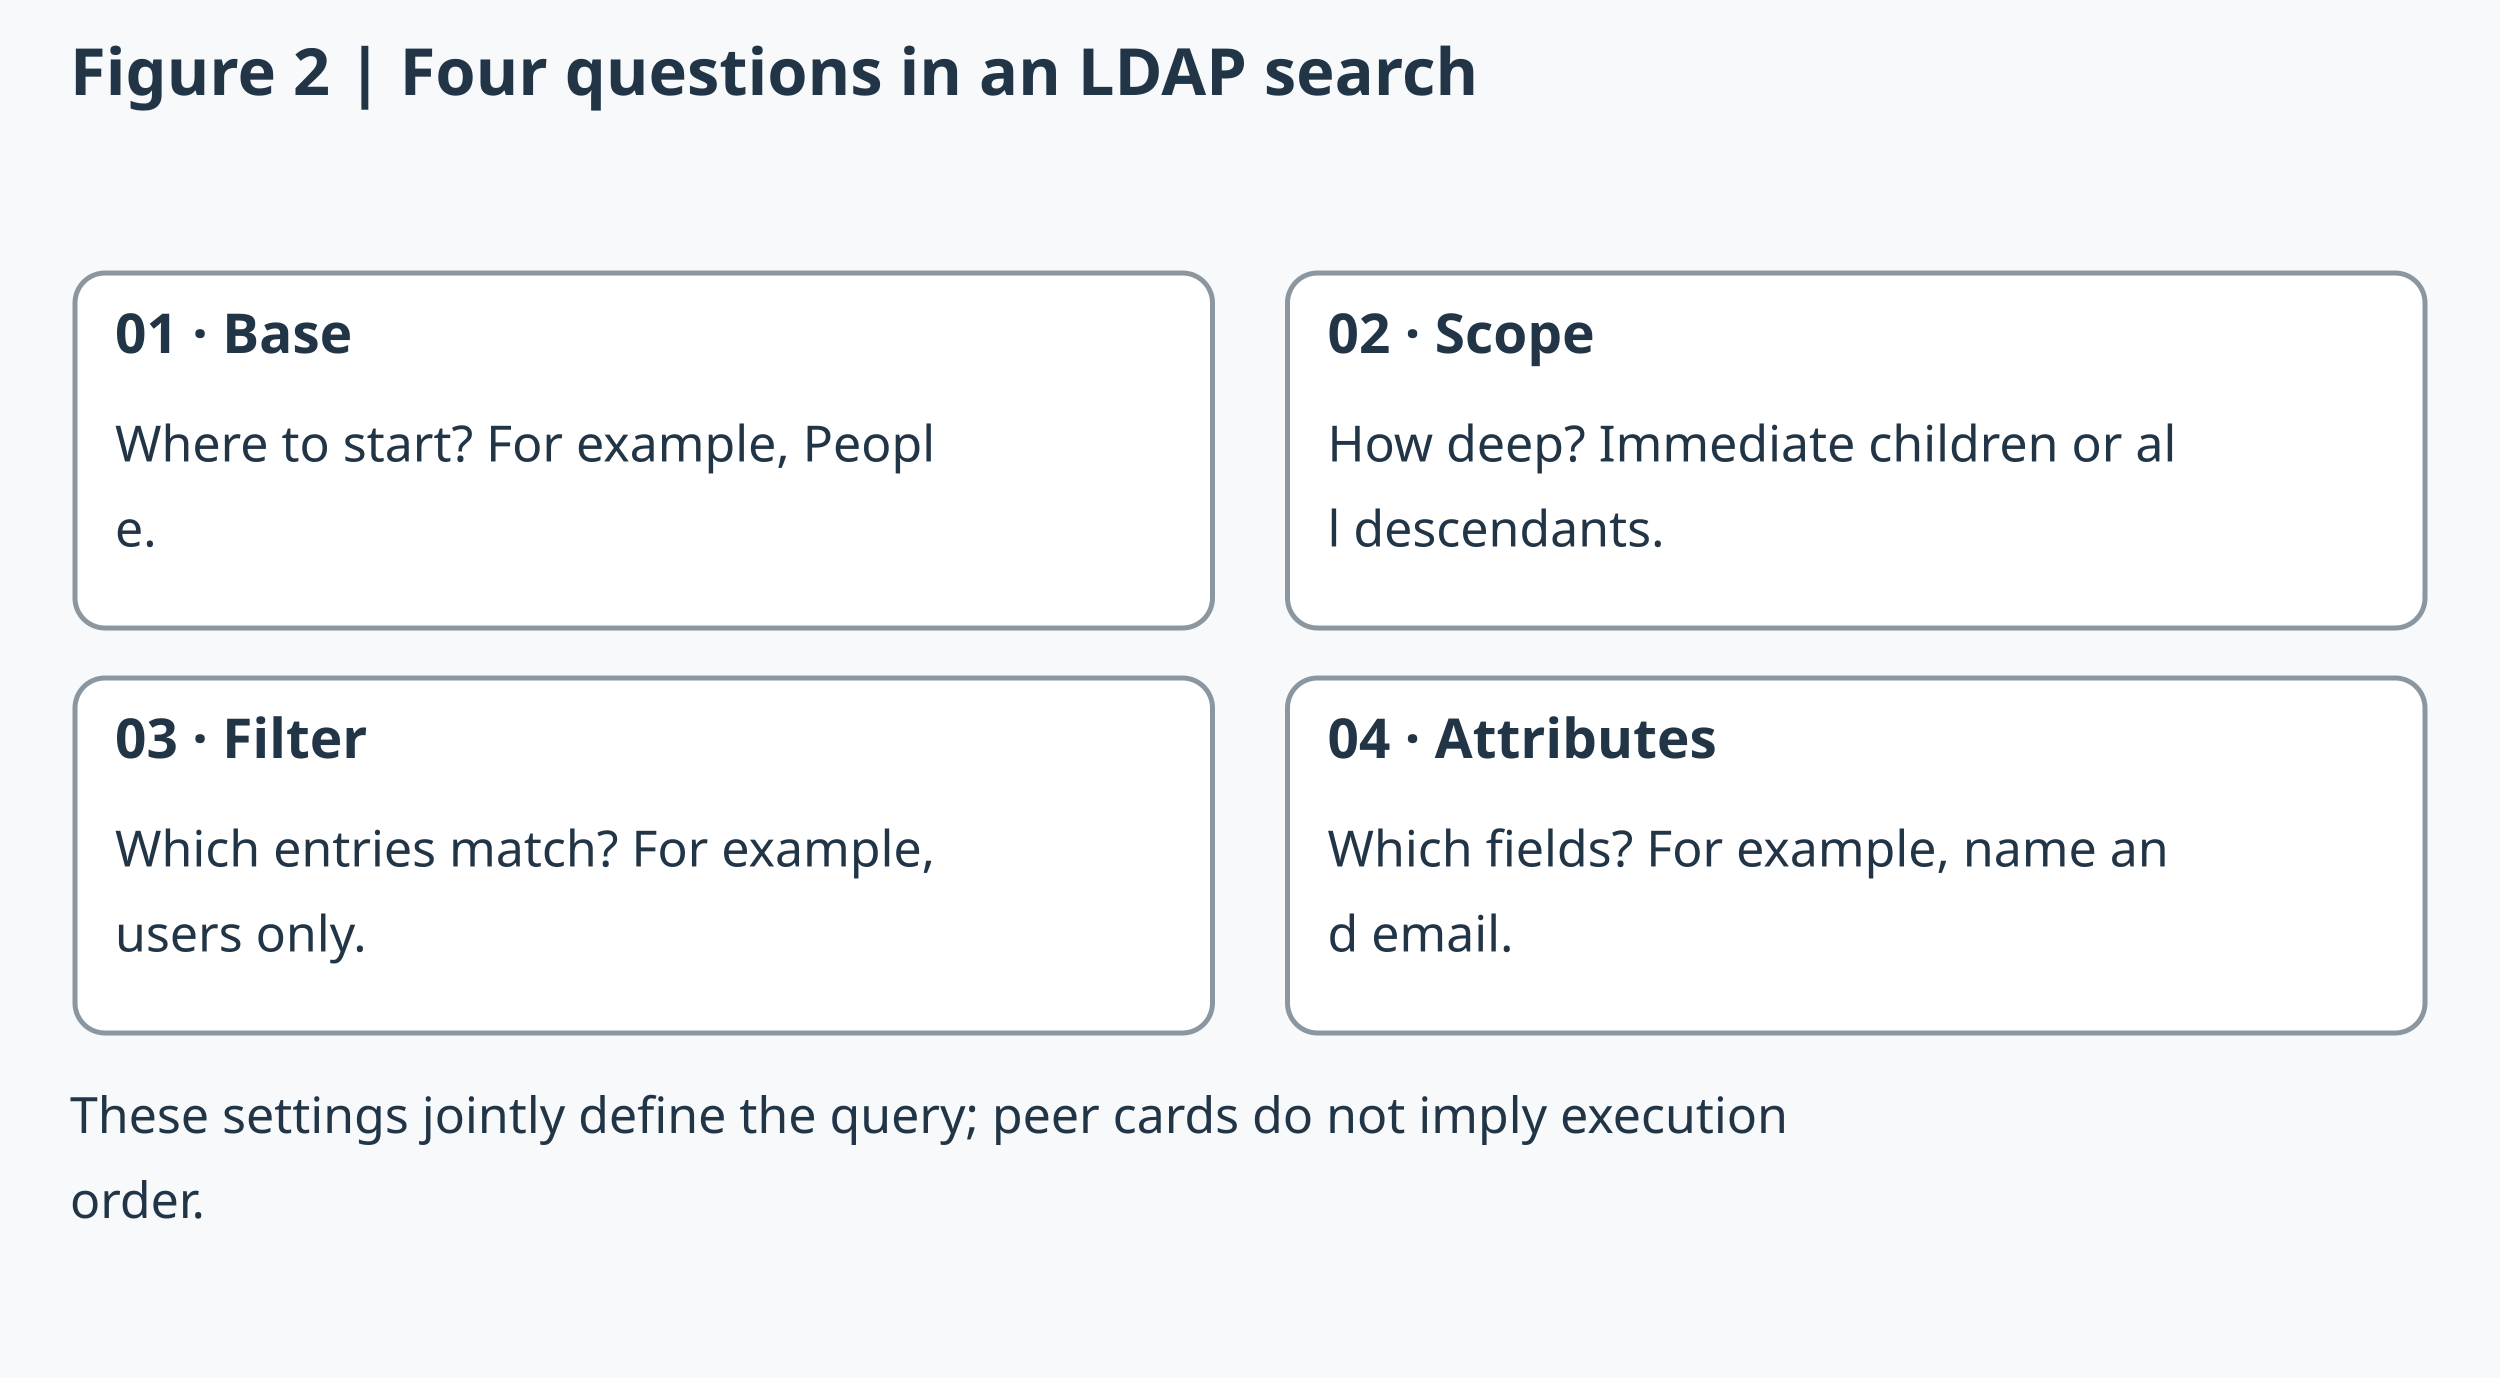
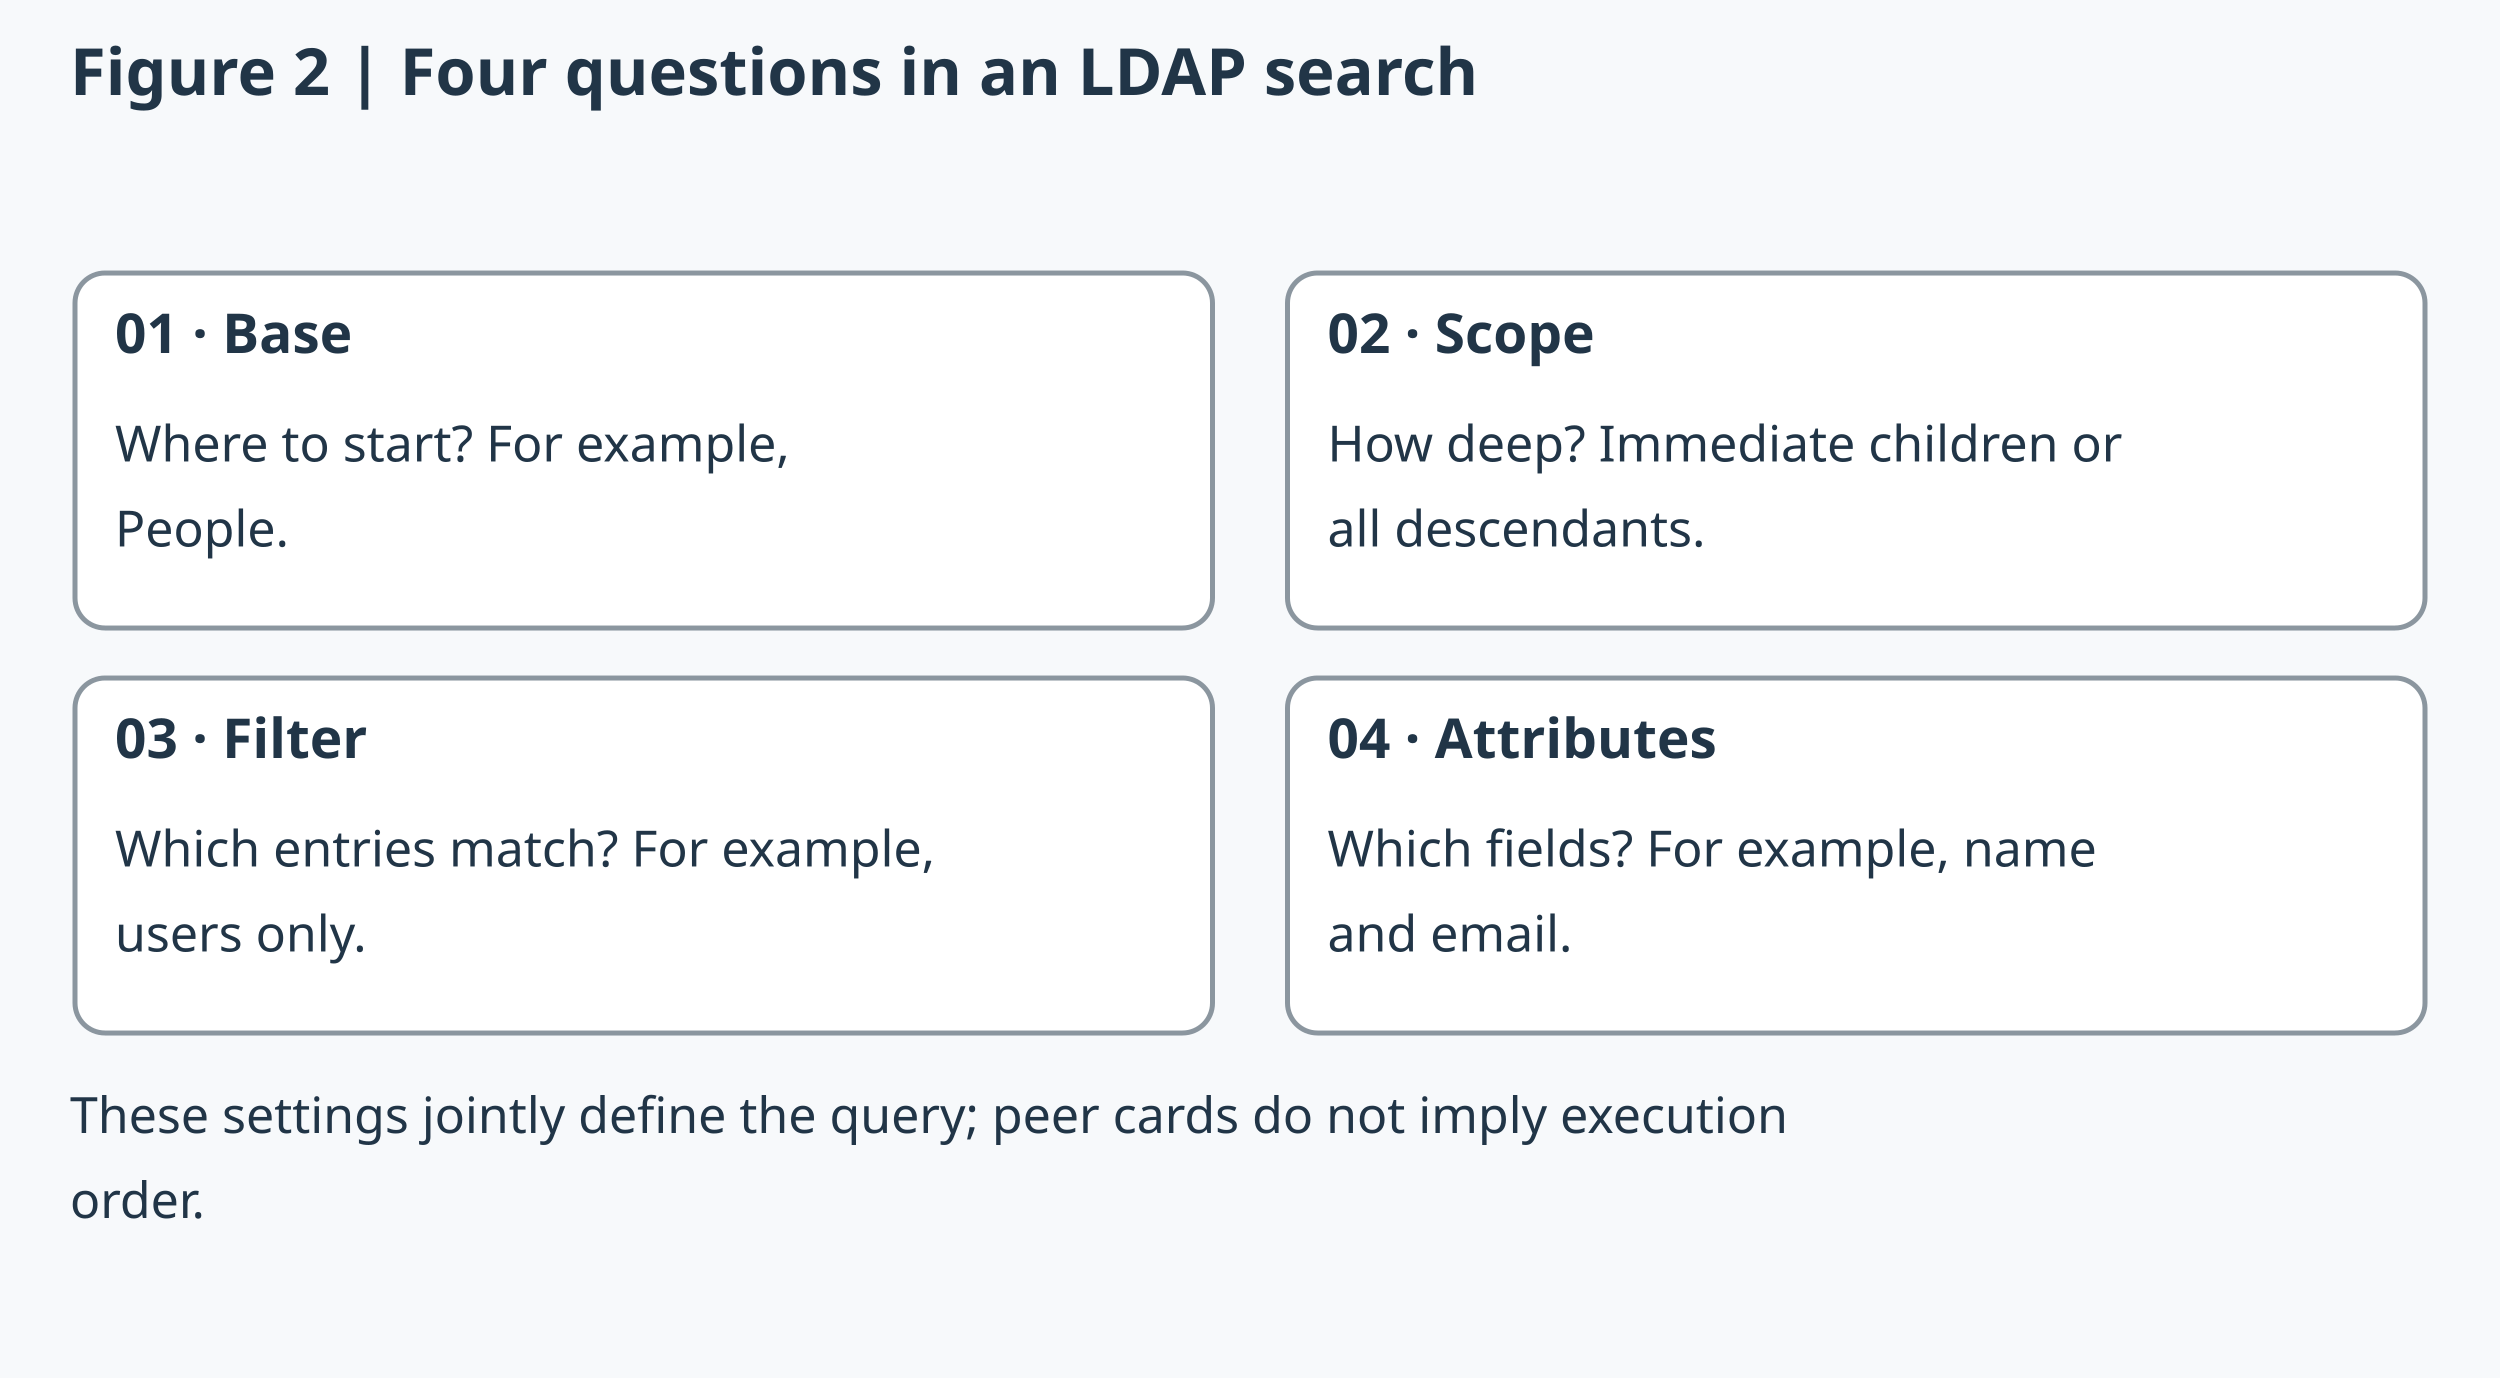
<svg xmlns="http://www.w3.org/2000/svg" viewBox="0 0 850 468.52" role="img" aria-labelledby="m0408-parameters-en-title m0408-parameters-en-desc" preserveAspectRatio="xMidYMid meet">
  <g transform="scale(0.85)">
    <rect width="1000" height="551.2" fill="#f7f9fb" />
    <g font-family="sans-serif" fill="#213547">
      <text x="28" y="38.0" font-size="26" font-weight="700">Figure 2 | Four questions in an LDAP search</text>
      <rect x="30" y="109.2" width="455" height="142" rx="12" fill="#ffffff" stroke="#8b969f" stroke-width="2" />
      <text x="46" y="141.2" font-size="22" font-weight="700">01 · Base</text>
-       <text x="46" y="184.6" font-size="20">Where to start? For example, Peopl</text>
-       <text x="46" y="218.6" font-size="20">e.</text>
+       <text x="46" y="184.6" font-size="20">Where to start? For example,</text>
+       <text x="46" y="218.6" font-size="20">People.</text>
      <rect x="515" y="109.2" width="455" height="142" rx="12" fill="#ffffff" stroke="#8b969f" stroke-width="2" />
      <text x="531" y="141.2" font-size="22" font-weight="700">02 · Scope</text>
-       <text x="531" y="184.6" font-size="20">How deep? Immediate children or al</text>
-       <text x="531" y="218.6" font-size="20">l descendants.</text>
+       <text x="531" y="184.6" font-size="20">How deep? Immediate children or</text>
+       <text x="531" y="218.6" font-size="20">all descendants.</text>
      <rect x="30" y="271.2" width="455" height="142" rx="12" fill="#ffffff" stroke="#8b969f" stroke-width="2" />
      <text x="46" y="303.2" font-size="22" font-weight="700">03 · Filter</text>
-       <text x="46" y="346.6" font-size="20">Which entries match? For example, </text>
+       <text x="46" y="346.6" font-size="20">Which entries match? For example,</text>
      <text x="46" y="380.6" font-size="20">users only.</text>
      <rect x="515" y="271.2" width="455" height="142" rx="12" fill="#ffffff" stroke="#8b969f" stroke-width="2" />
      <text x="531" y="303.2" font-size="22" font-weight="700">04 · Attributes</text>
-       <text x="531" y="346.6" font-size="20">Which fields? For example, name an</text>
-       <text x="531" y="380.6" font-size="20">d email.</text>
-       <text x="28" y="453.2" font-size="20">These settings jointly define the query; peer cards do not imply execution </text>
+       <text x="531" y="346.6" font-size="20">Which fields? For example, name</text>
+       <text x="531" y="380.6" font-size="20">and email.</text>
+       <text x="28" y="453.2" font-size="20">These settings jointly define the query; peer cards do not imply execution</text>
      <text x="28" y="487.2" font-size="20">order.</text>
    </g>
  </g>
</svg>
